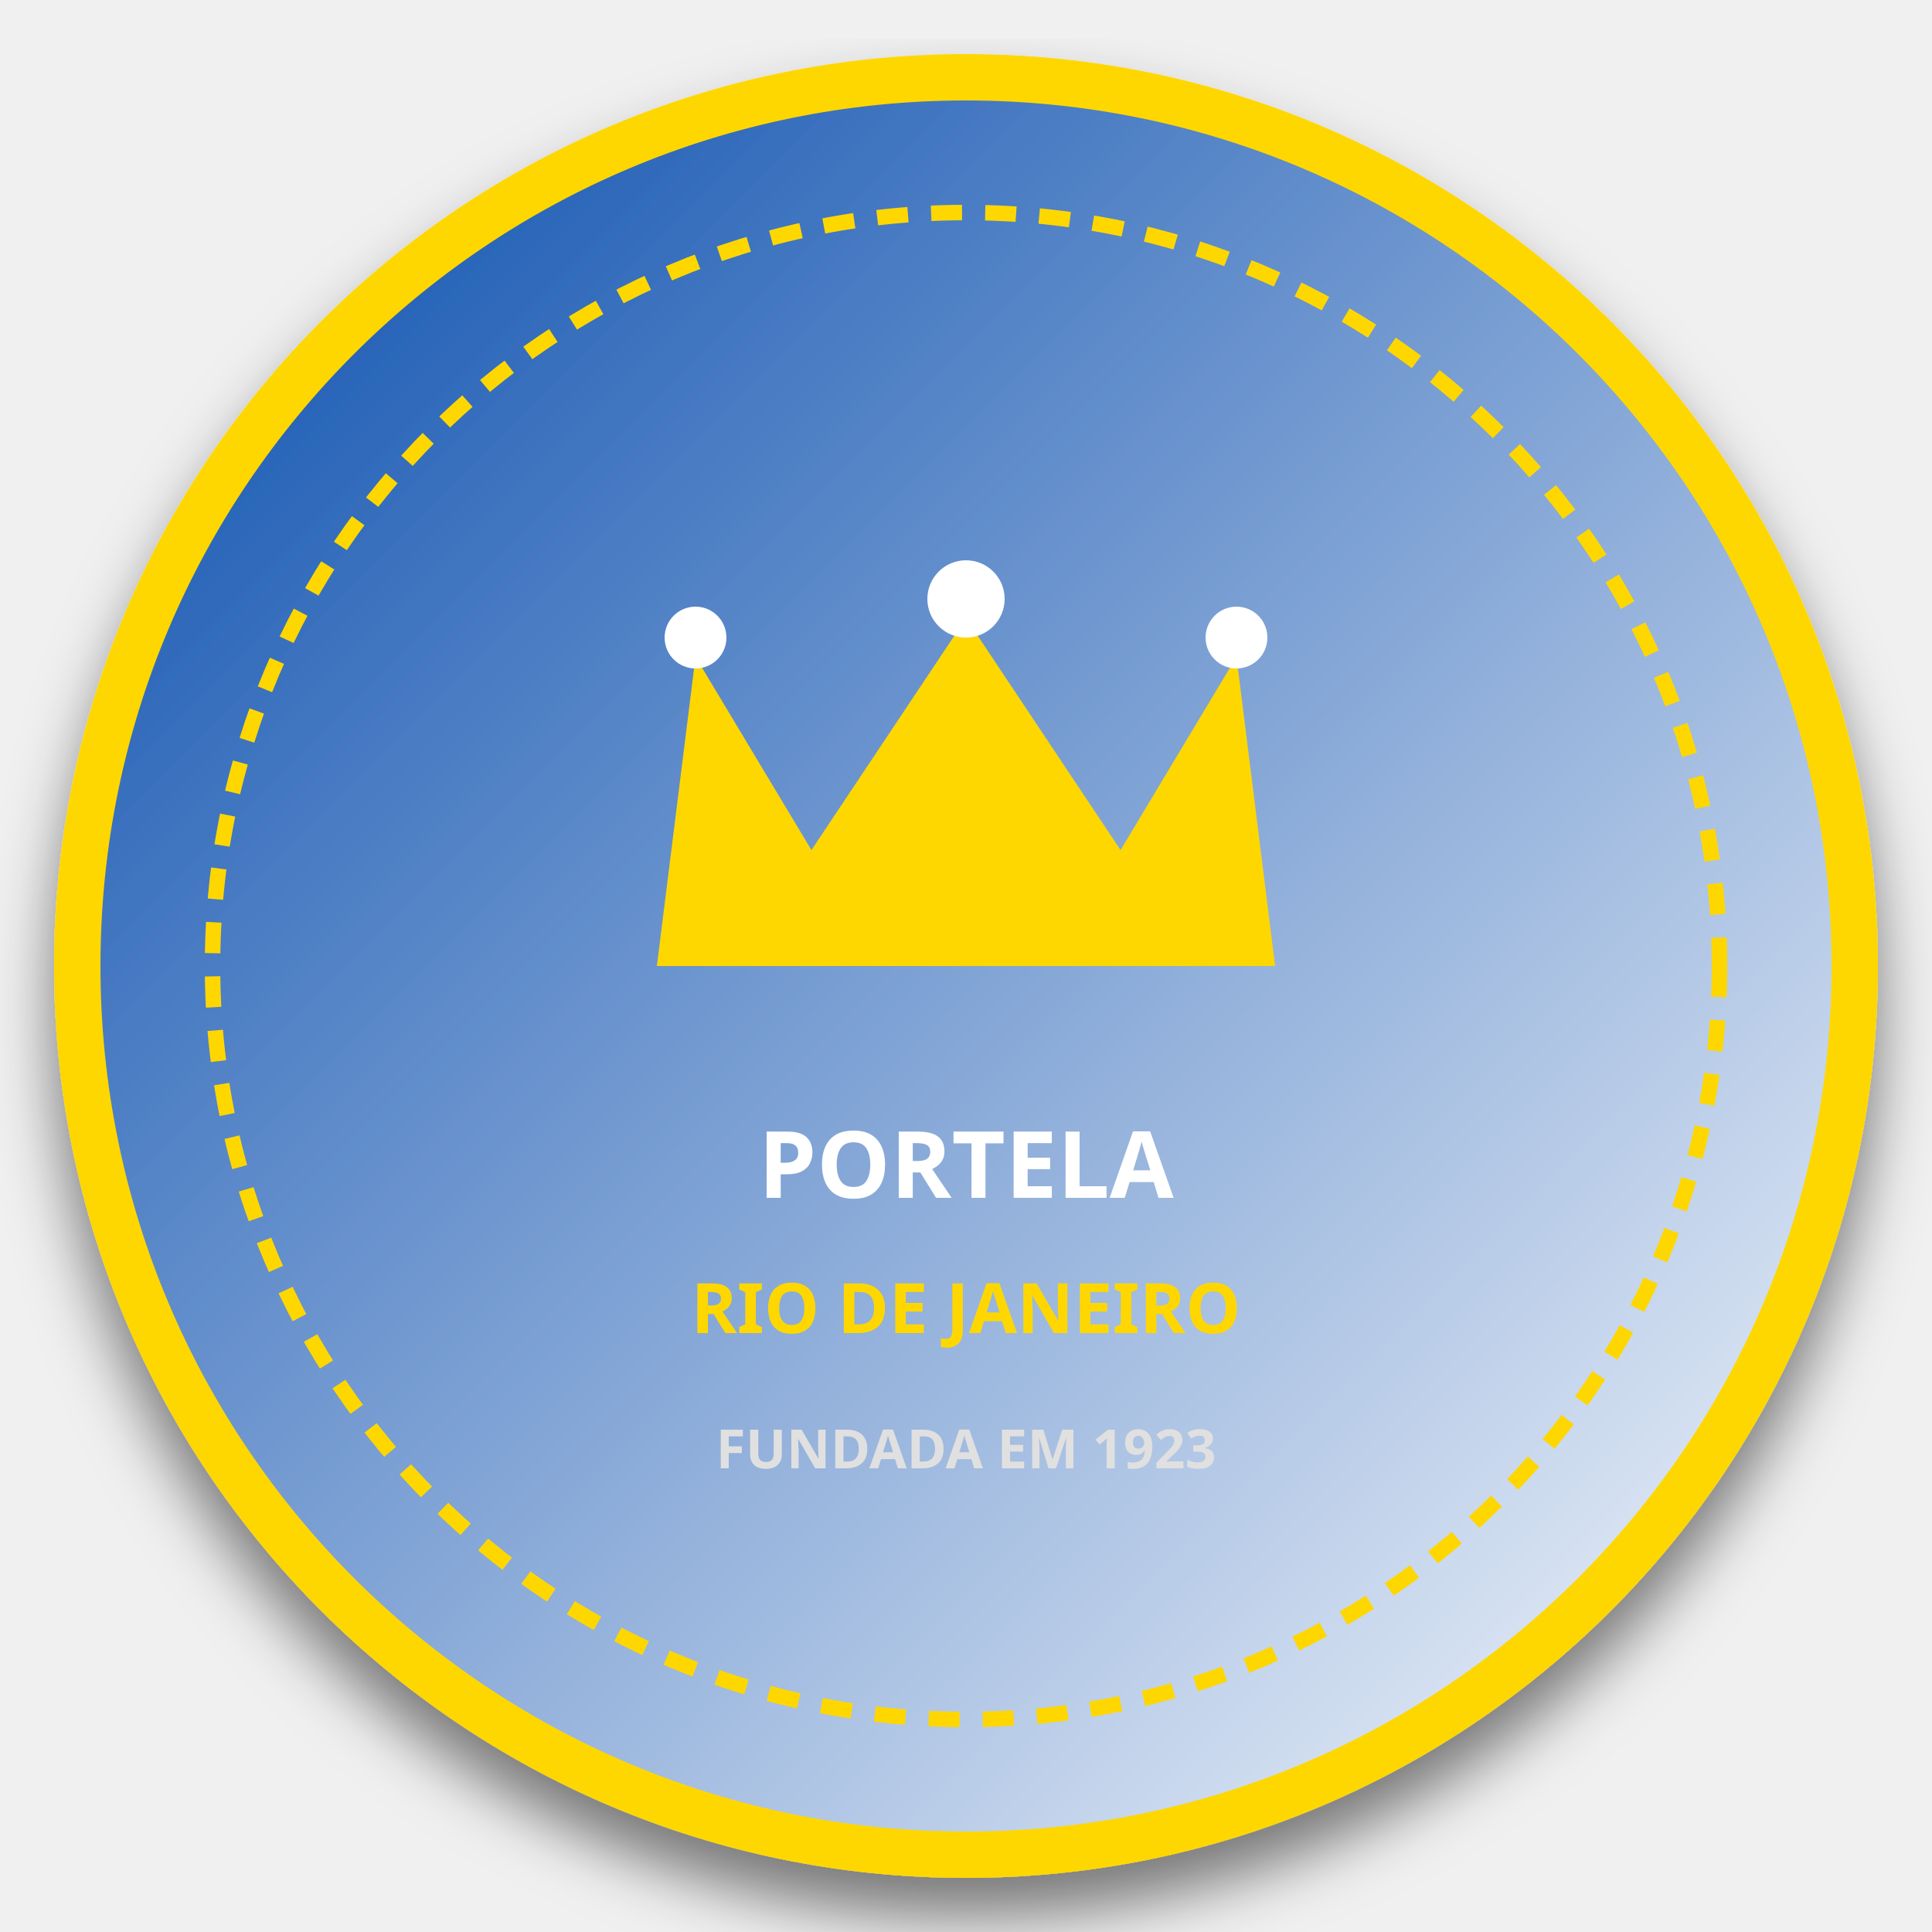
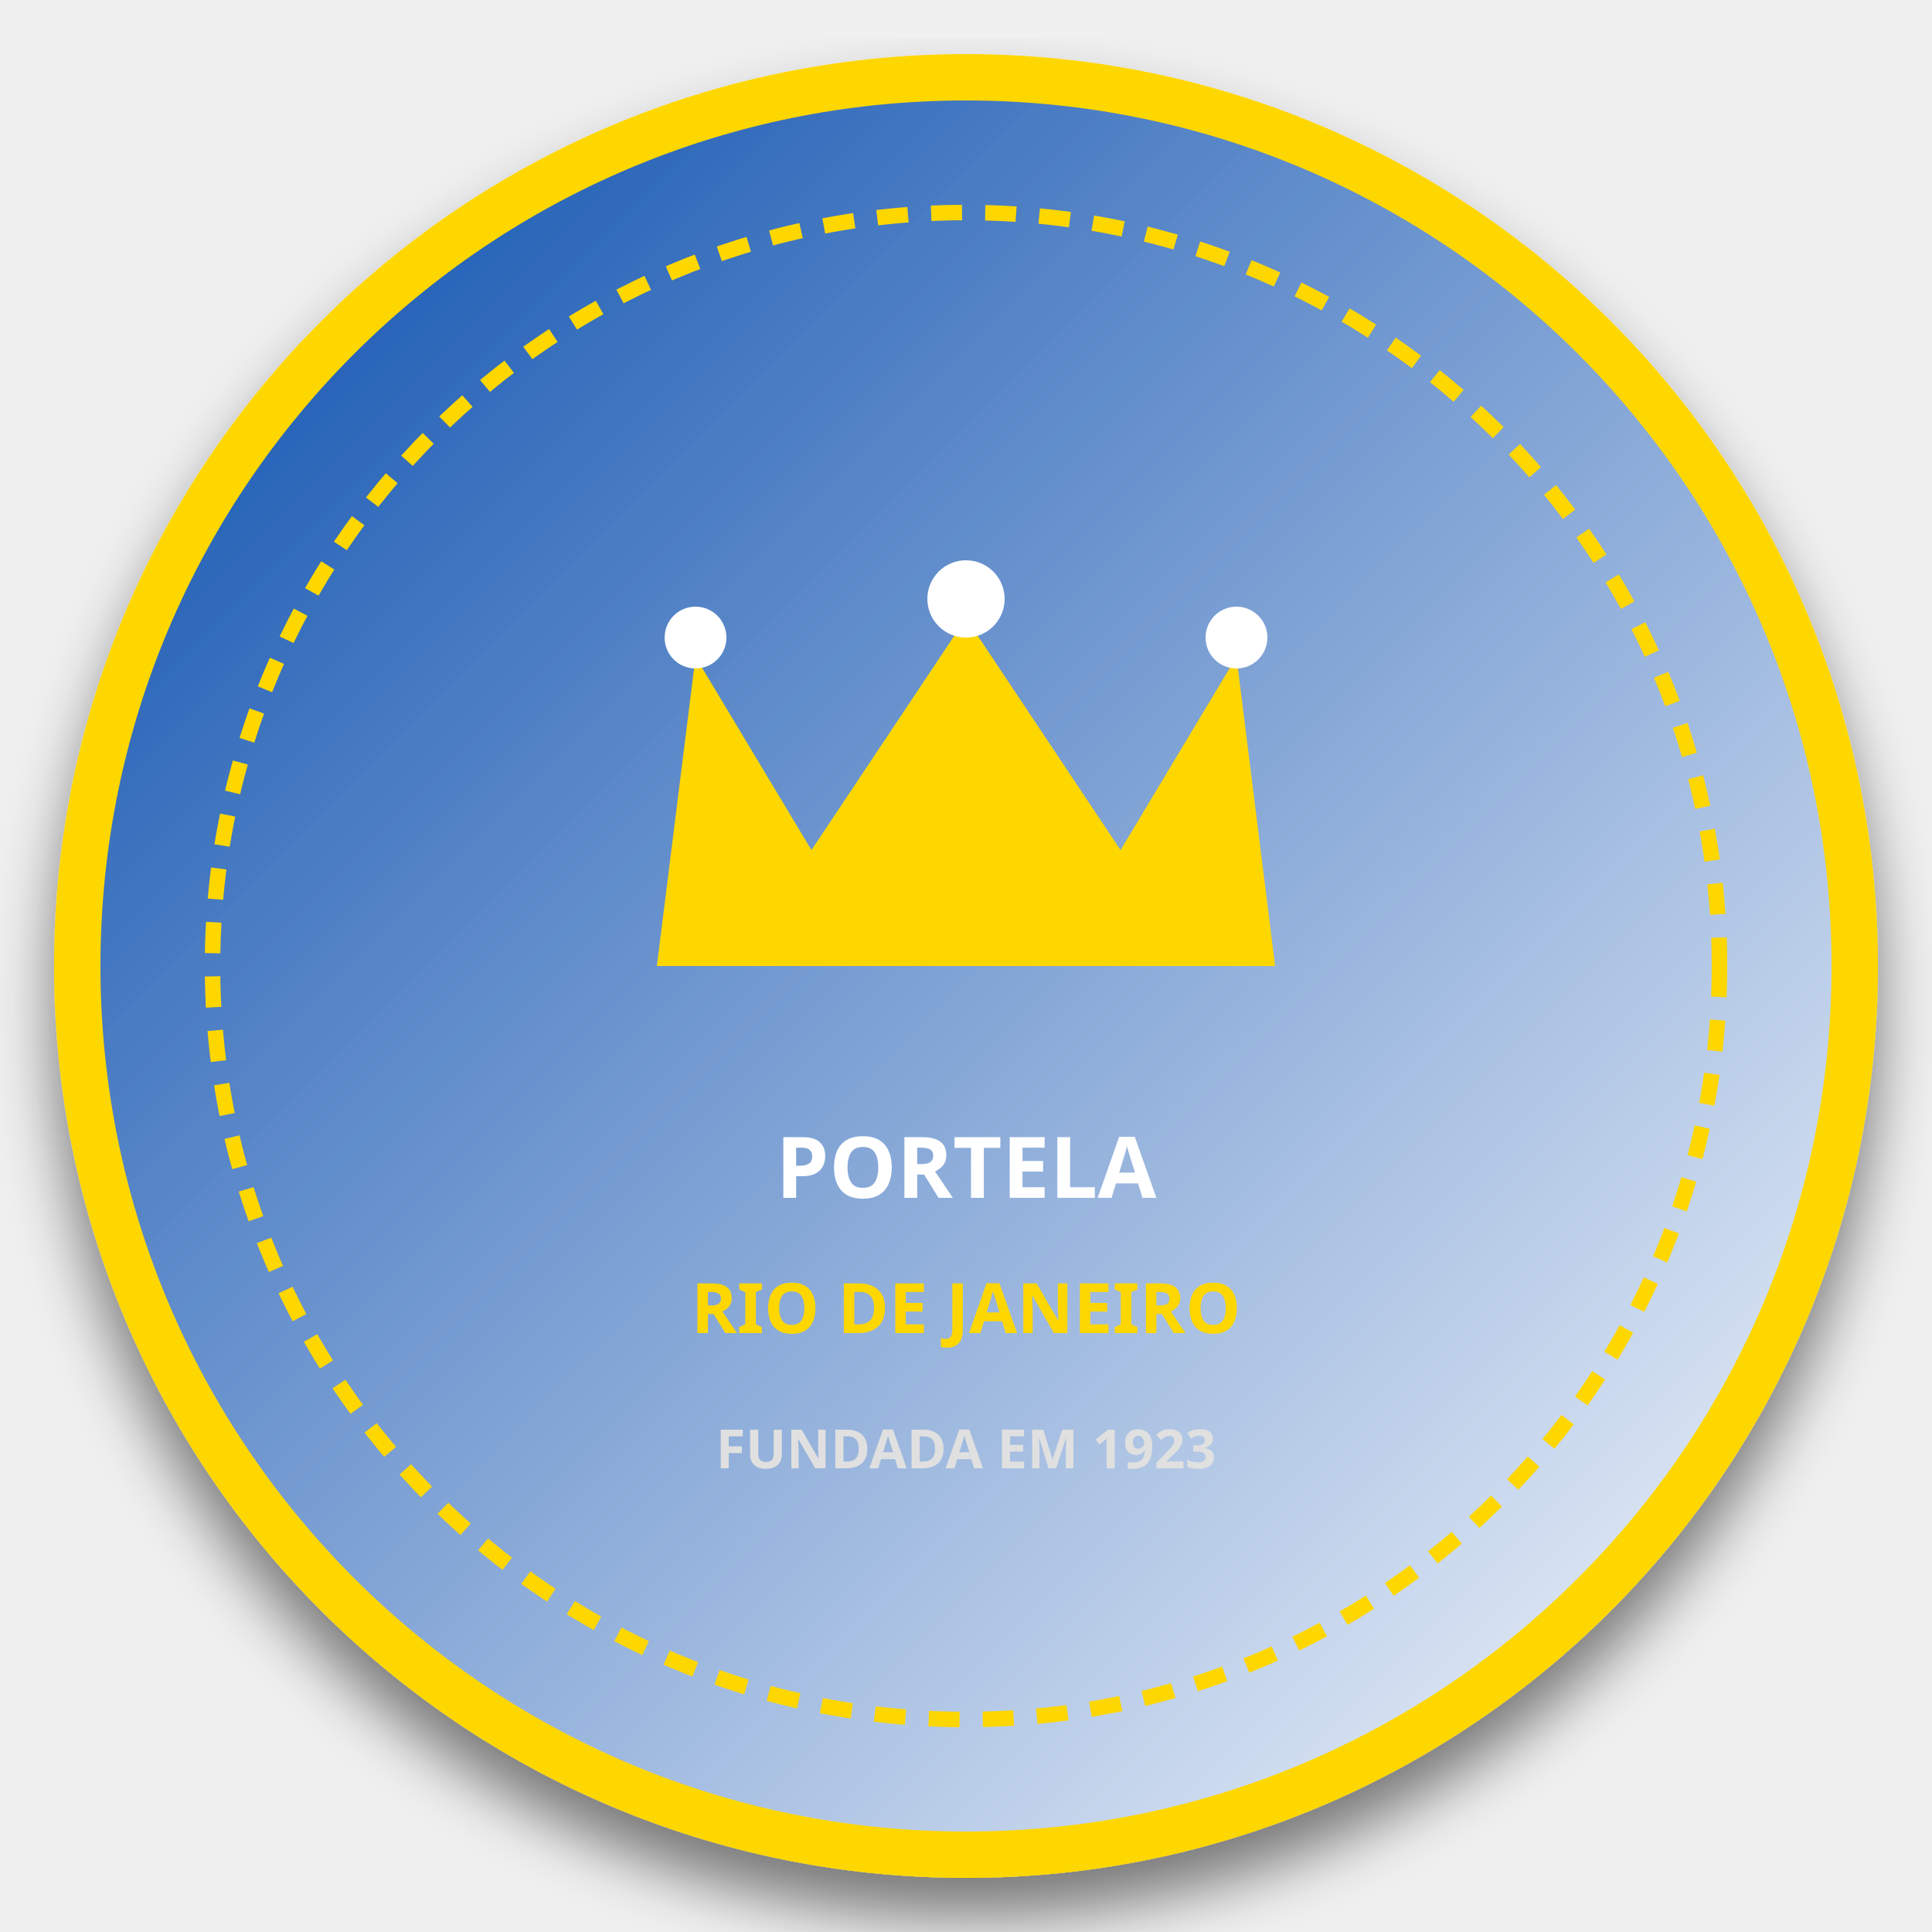
- <svg xmlns="http://www.w3.org/2000/svg" viewBox="0 0 500 500" width="100%" height="100%">
+ <svg xmlns="http://www.w3.org/2000/svg" viewBox="0 0 500 500" width="500" height="500">
  <defs>
    <linearGradient id="bgGrad_portela" x1="0%" y1="0%" x2="100%" y2="100%">
      <stop offset="0%" stop-color="#0047AB" />
      <stop offset="100%" stop-color="#FFFFFF" />
    </linearGradient>
    <filter id="shadow_portela" x="-20%" y="-20%" width="140%" height="140%">
      <feDropShadow dx="0" dy="10" stdDeviation="8" flood-color="#000000" flood-opacity="0.5" />
    </filter>
  </defs>
  <circle cx="250" cy="250" r="230" fill="url(#bgGrad_portela)" stroke="#FFD700" stroke-width="12" filter="url(#shadow_portela)" />
  <circle cx="250" cy="250" r="195" fill="none" stroke="#FFD700" stroke-width="4" stroke-dasharray="8 6" />
  <path d="M 180 170 L 210 220 L 250 160 L 290 220 L 320 170 L 330 250 L 170 250 Z" fill="#FFD700" />
  <circle cx="180" cy="165" r="8" fill="#FFF" />
  <circle cx="250" cy="155" r="10" fill="#FFF" />
  <circle cx="320" cy="165" r="8" fill="#FFF" />
-   <text x="250" y="310" font-family="sans-serif" font-weight="900" font-size="24" fill="#FFFFFF" text-anchor="middle">PORTELA</text>
+   <text x="250" y="310" font-family="sans-serif" font-weight="900" font-size="22" fill="#FFFFFF" text-anchor="middle">PORTELA</text>
  <text x="250" y="345" font-family="sans-serif" font-weight="700" font-size="18" fill="#FFD700" text-anchor="middle">RIO DE JANEIRO</text>
  <text x="250" y="380" font-family="sans-serif" font-weight="600" font-size="14" fill="#E0E0E0" text-anchor="middle">FUNDADA EM 1923</text>
</svg>
